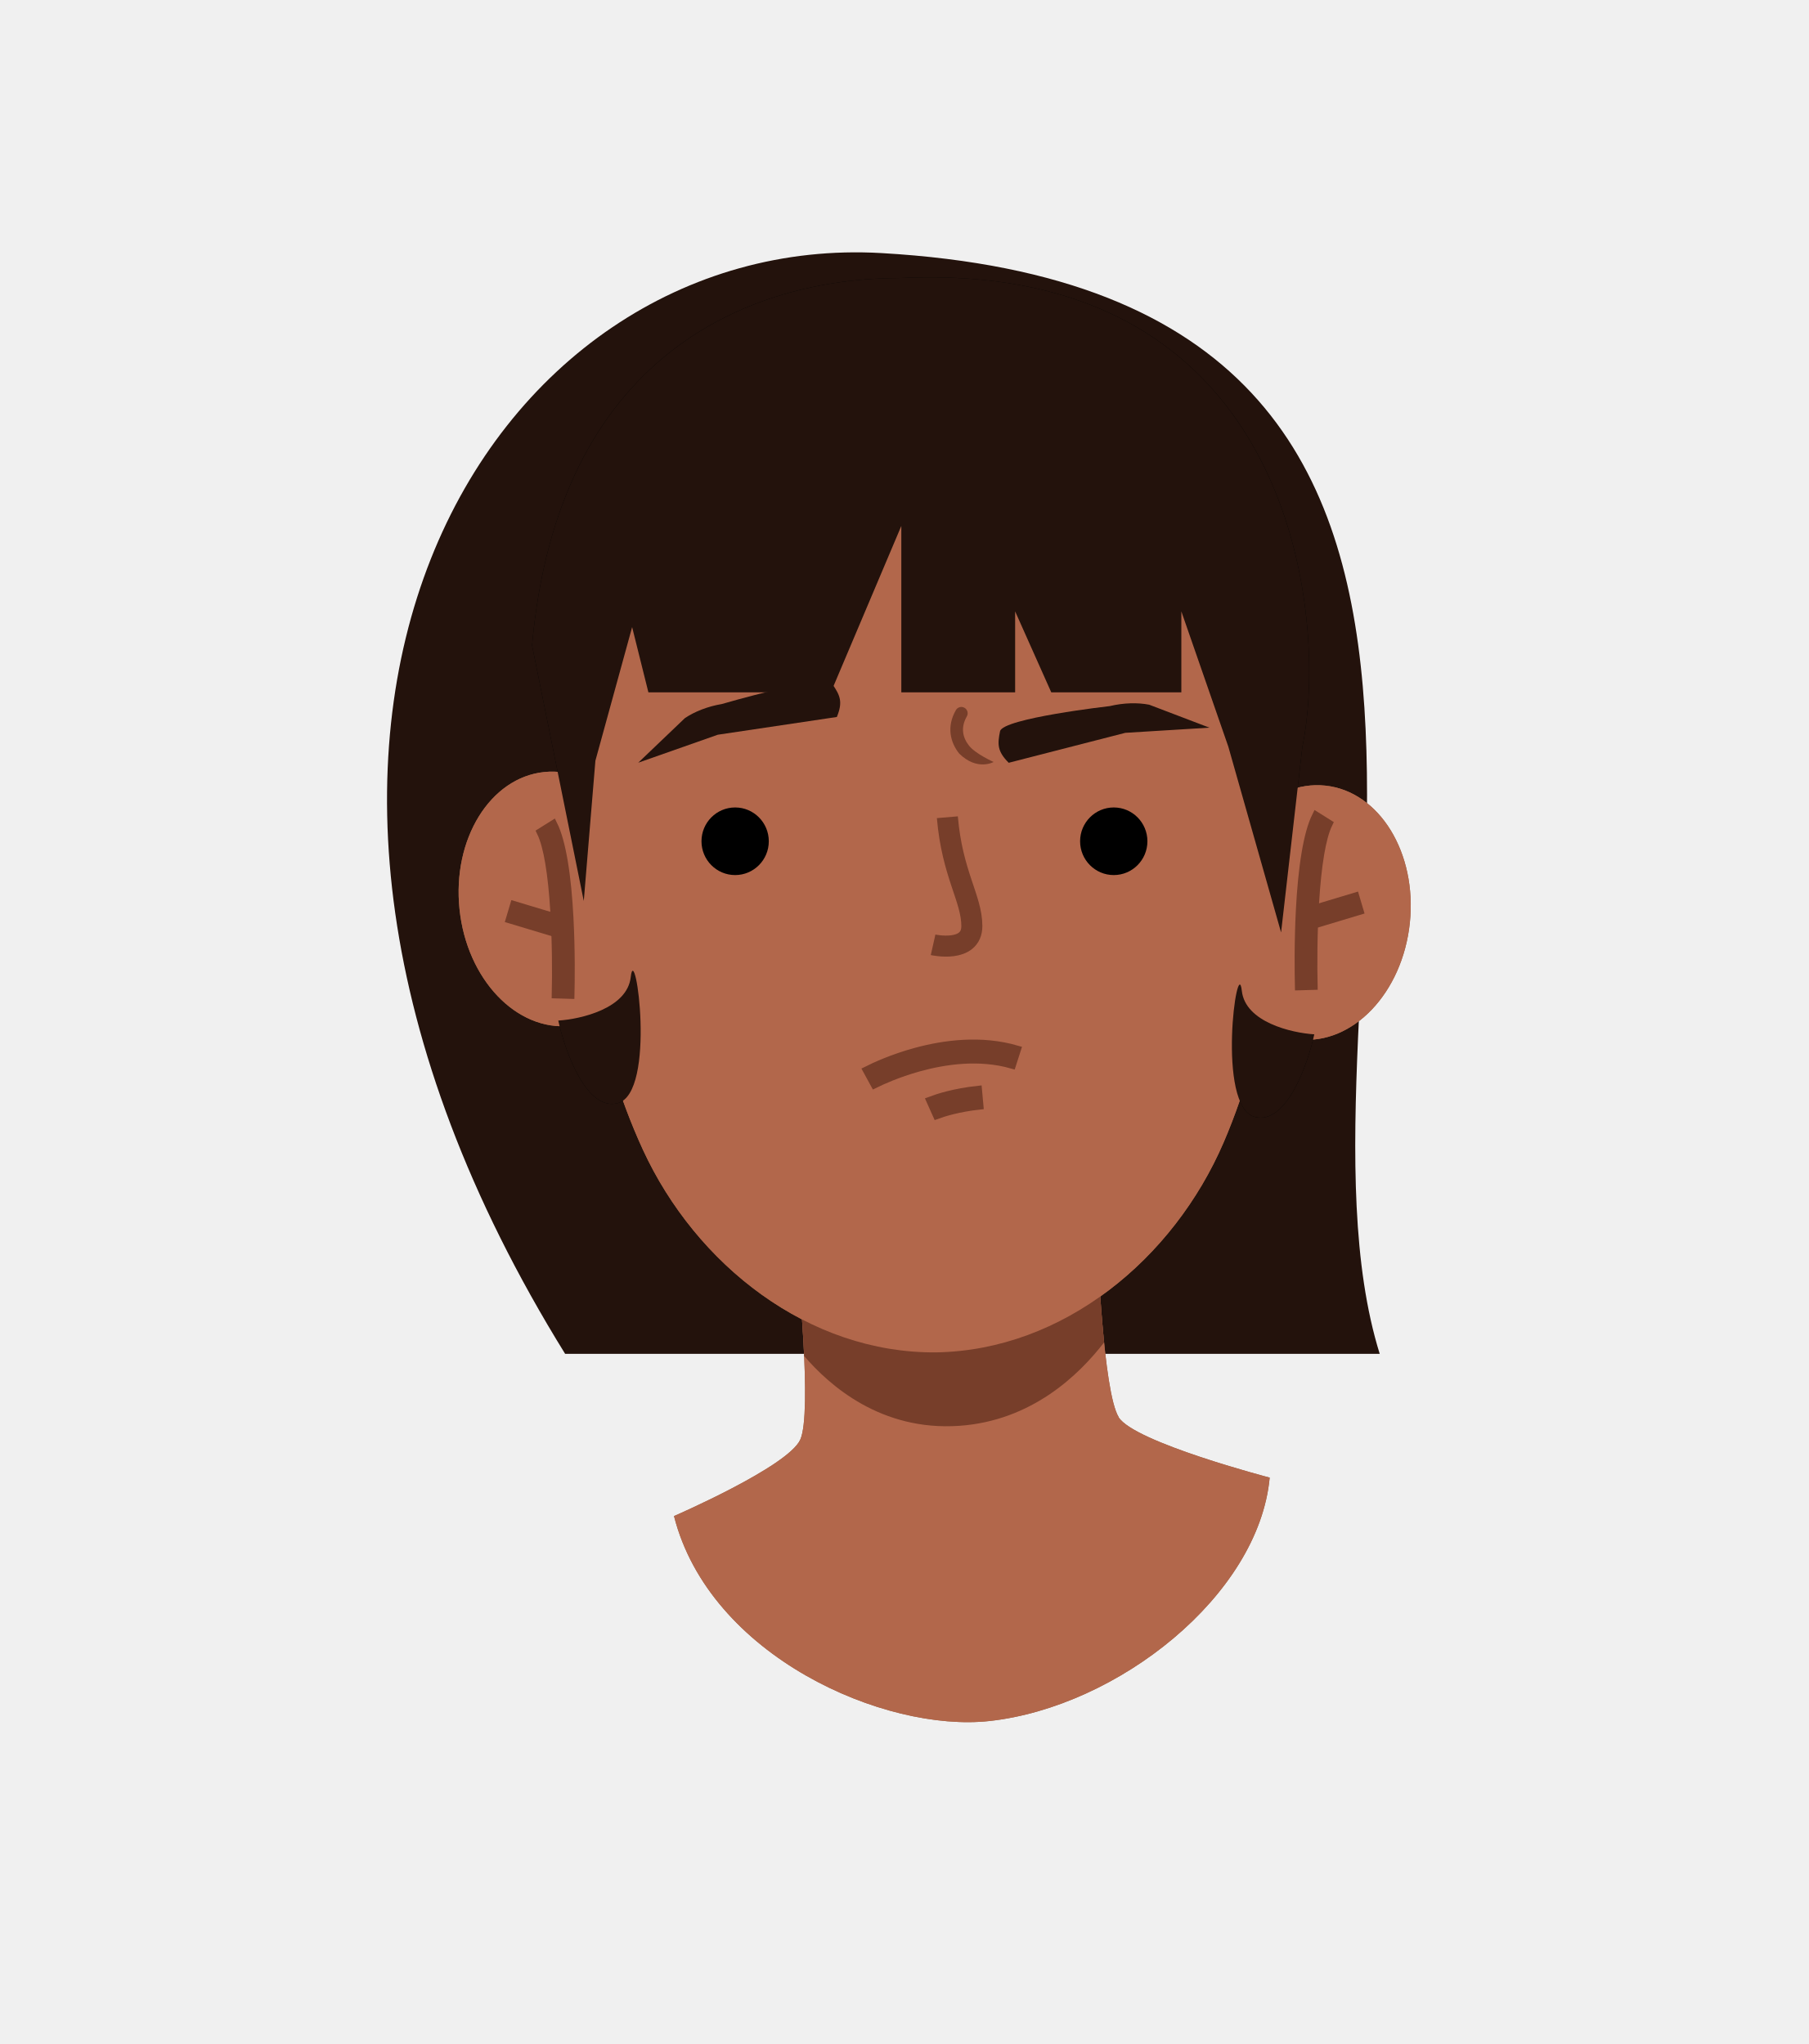
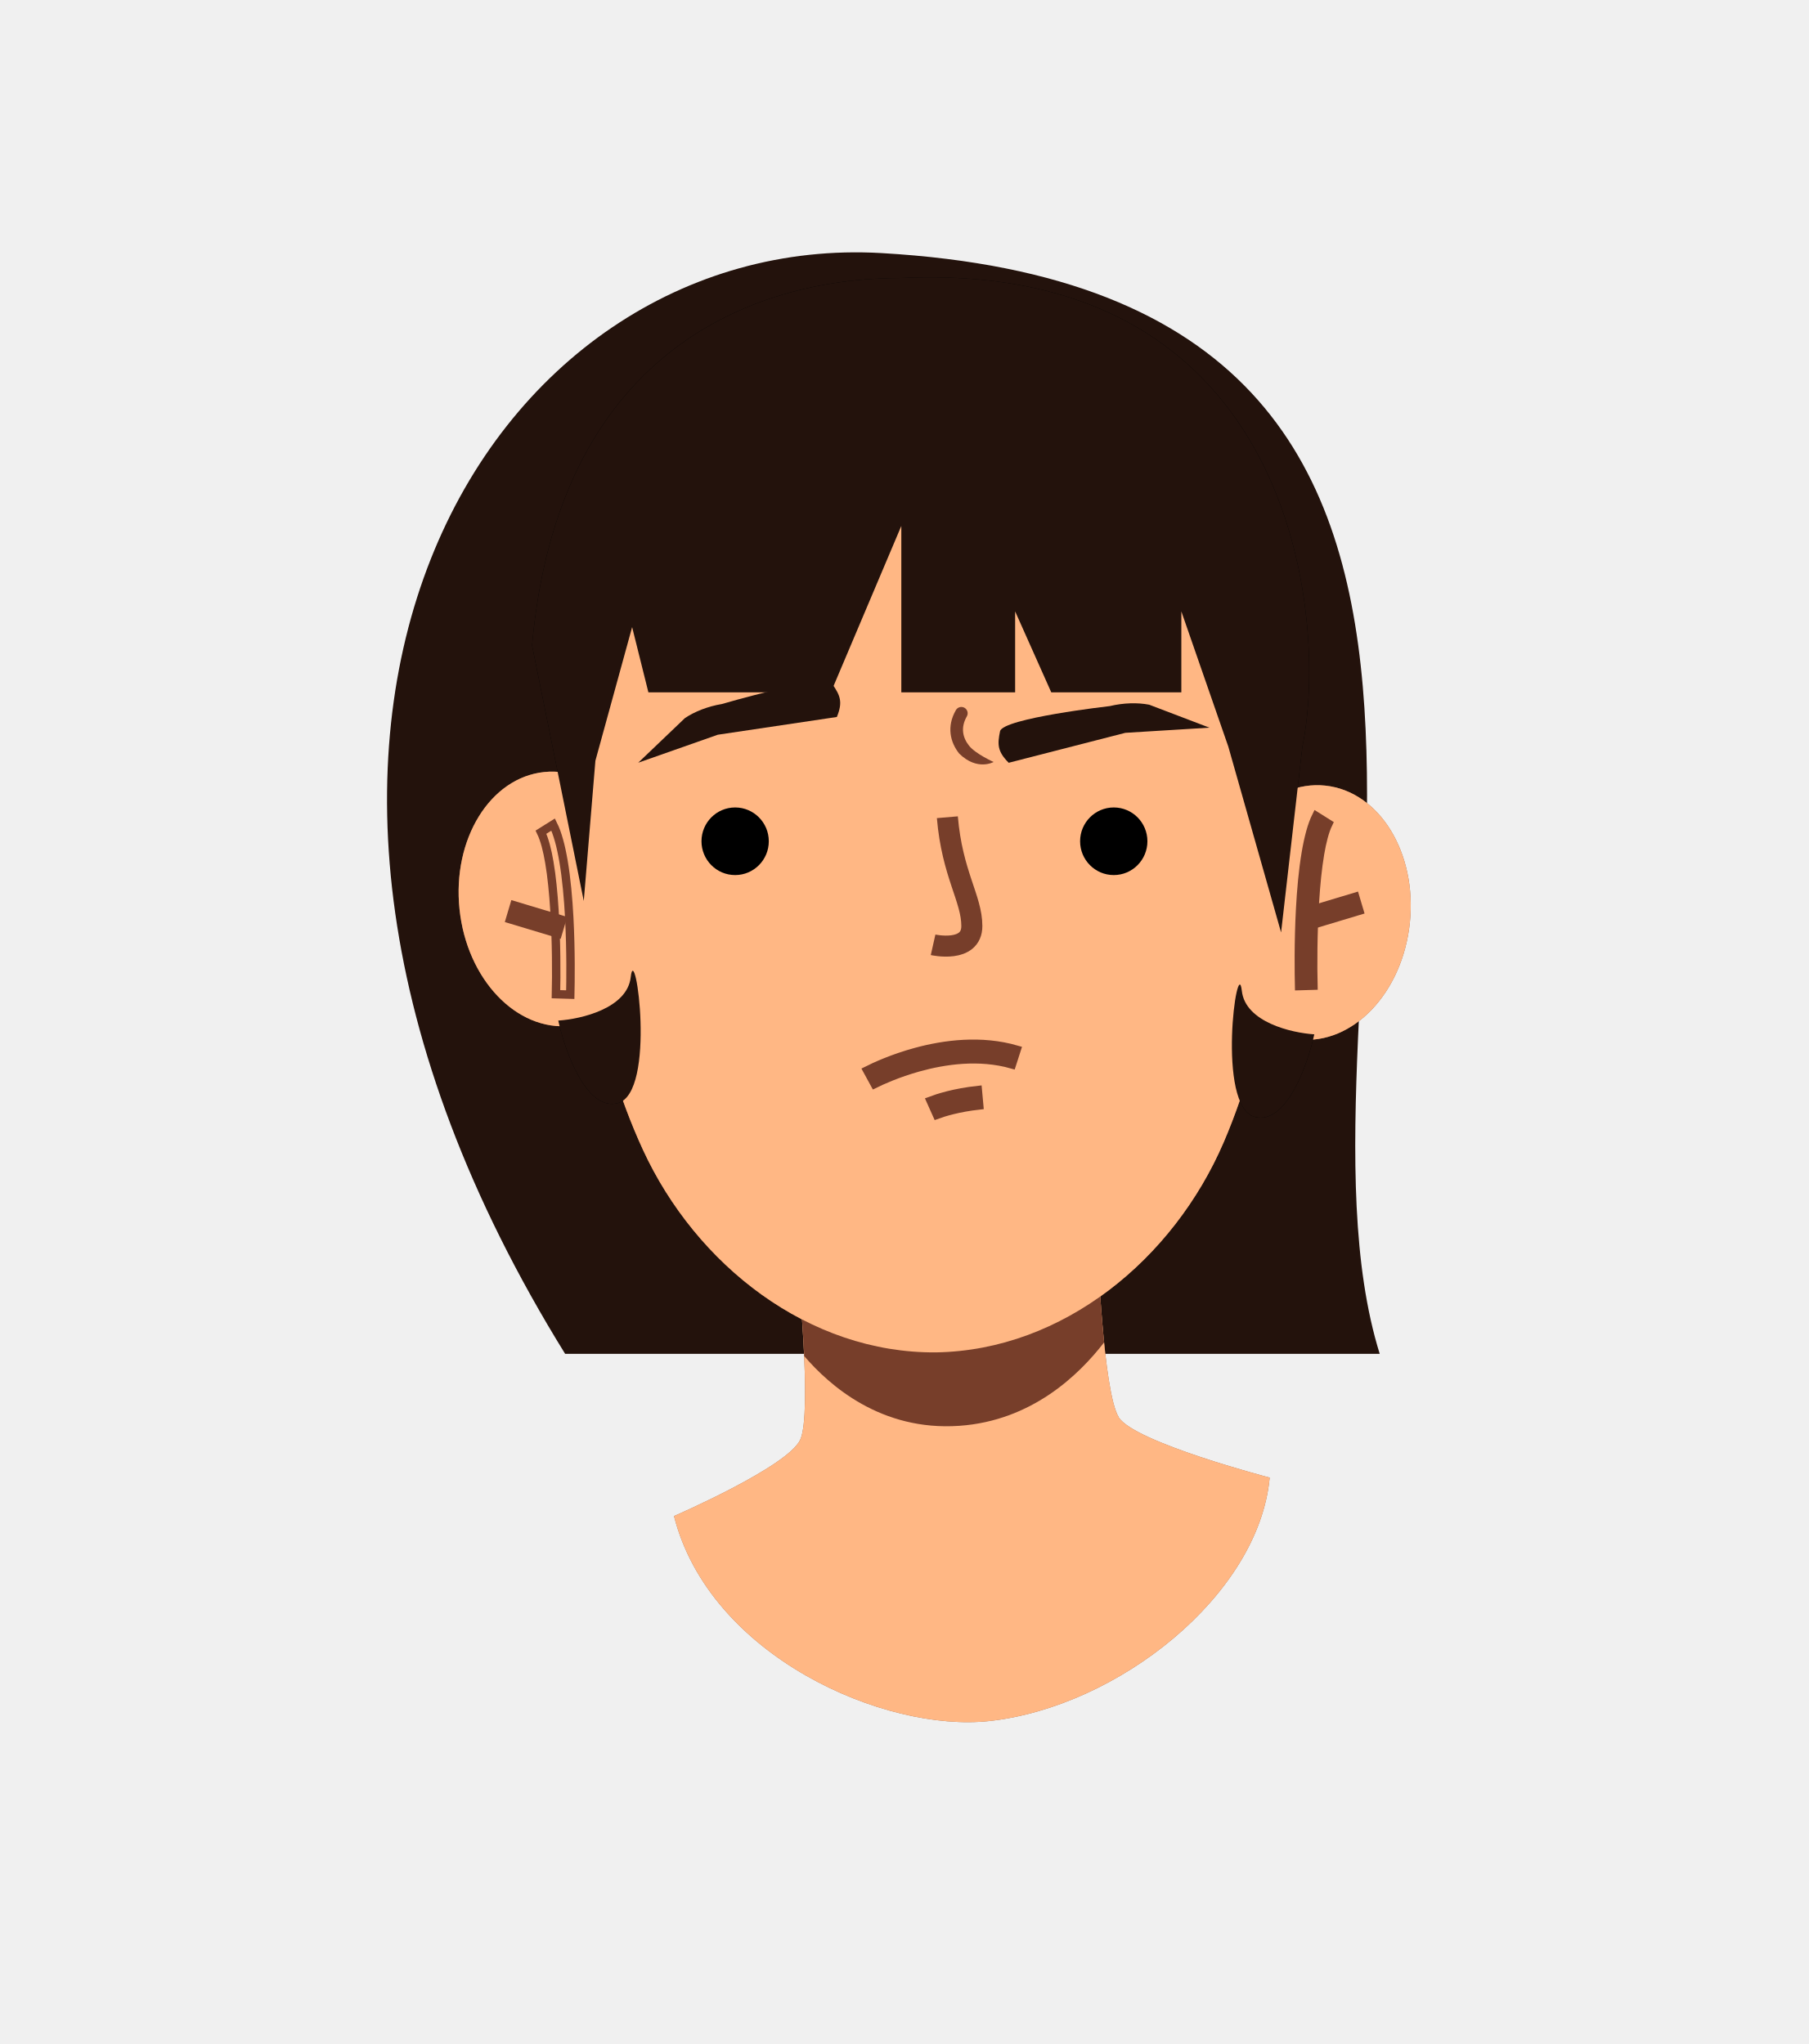
<svg xmlns="http://www.w3.org/2000/svg" width="215" height="243" viewBox="0 0 215 243" fill="none">
  <path d="M67.169 160.953C20.868 86.186 58.334 27.434 104.743 30.086C191.432 35.04 150.916 118.888 163.984 160.953H67.169Z" fill="#23120C" />
  <path d="M54.616 108.099C53.745 99.766 58.243 92.462 64.664 91.784C71.085 91.106 76.996 97.311 77.868 105.643C78.74 113.976 74.241 121.28 67.821 121.958C61.4 122.636 55.488 116.431 54.616 108.099Z" fill="#976449" />
  <path d="M68.265 118.772C68.315 117.044 68.705 101.783 65.925 97.322L63.635 98.759C65.625 101.944 65.705 114.22 65.565 118.681L68.265 118.762V118.772Z" fill="#311911" />
  <path d="M60.777 107.008L67.415 109.006L66.638 111.614L59.999 109.616L60.777 107.008Z" fill="#311911" />
  <path d="M167.566 109.712C168.438 101.379 163.939 94.075 157.518 93.397C151.097 92.719 145.186 98.924 144.314 107.257C143.442 115.589 147.941 122.893 154.362 123.571C160.782 124.249 166.694 118.044 167.566 109.712Z" fill="#976449" />
  <path d="M153.917 117.758C153.867 116.03 153.477 100.769 156.257 96.309L158.547 97.745C156.557 100.93 156.477 113.207 156.617 117.667L153.917 117.748V117.758Z" fill="#311911" />
  <path d="M161.405 105.994L154.767 107.992L155.544 110.6L162.183 108.602L161.405 105.994Z" fill="#311911" />
  <path d="M132.967 168.481C131.097 165.498 130.447 148.188 130.447 148.188L112.597 149.021L94.807 150.689C94.807 150.689 96.557 167.919 95.117 171.144C93.677 174.359 80.107 180.236 80.107 180.236C84.327 196.883 105.127 205.995 117.637 204.599C132.847 202.911 149.607 189.68 150.907 175.665C150.907 175.665 134.837 171.475 132.957 168.491L132.967 168.481Z" fill="#976449" />
  <path d="M131.227 159.581C130.977 157.15 130.797 154.659 130.677 152.619C128.307 153.744 122.477 156.035 113.137 156.688C101.667 157.492 95.937 155.04 95.167 154.679C95.317 156.557 95.477 158.888 95.587 161.219C98.567 164.695 104.707 170.16 114.027 169.507C122.637 168.905 128.247 163.449 131.227 159.591V159.581Z" fill="#311911" />
  <path d="M66.927 74.658C66.927 74.658 72.947 41.494 109.737 40.851C146.537 40.57 153.377 73.573 153.377 73.573C153.377 73.573 156.277 110.634 145.437 135.811C139.467 149.685 126.367 160.525 111.257 160.777C96.147 160.907 82.727 150.399 76.407 136.675C64.947 111.78 66.927 74.658 66.927 74.658Z" fill="#976449" />
  <path d="M100.329 88.993C101.326 87.371 101.12 86.555 100.458 85.127C99.796 83.698 87.078 85.247 87.078 85.247C85.405 85.247 83.765 85.593 82.478 86.179L76.147 90.496L86.016 88.768L100.329 89.01V88.993Z" fill="#311911" />
  <path d="M119.479 88.993C118.482 87.371 118.688 86.555 119.35 85.127C120.013 83.698 132.731 85.247 132.731 85.247C134.403 85.247 136.044 85.593 137.33 86.179L143.662 90.496L133.792 88.768L119.479 89.01V88.993Z" fill="#311911" />
  <circle cx="84.015" cy="107.796" r="10.015" fill="#A56B5E" />
  <circle cx="136.324" cy="107.046" r="10.015" fill="#A56B5E" />
  <path d="M112.597 97.156C113.171 103.93 115.507 106.82 115.507 110.089C115.507 113.359 110.901 112.323 110.901 112.323" stroke="#311911" stroke-width="2.5" />
  <path d="M111.957 149.174C110.437 149.194 109.447 148.983 109.367 148.963L109.917 146.451C109.917 146.451 113.317 147.144 117.157 145.477L118.177 147.837C115.787 148.872 113.577 149.154 111.957 149.174Z" fill="#311911" />
  <path d="M127.847 125.402C125.207 122.7 119.007 122.82 111.277 122.921C103.867 123.011 98.557 124.81 95.327 126.769C91.987 128.788 94.327 144.008 111.537 143.797C128.237 143.597 130.297 127.904 127.847 125.402Z" fill="#4D3A37" />
  <path d="M111.277 122.921C106.067 122.981 101.907 123.896 98.767 125.111C98.857 126.508 99.097 127.854 99.887 128.175C100.807 128.547 106.677 128.326 111.687 128.236C116.207 128.155 123.107 127.593 123.697 126.749C123.937 126.407 124.037 124.991 124.127 123.554C120.927 122.791 116.447 122.861 111.277 122.921Z" fill="white" />
  <path d="M101.547 141.648C104.097 142.995 107.377 143.849 111.537 143.798C115.707 143.748 118.967 142.734 121.467 141.196C120.647 139.76 118.117 138.403 111.077 138.976C104.967 139.478 102.447 140.584 101.547 141.648Z" fill="#9E6275" />
  <path d="M131.991 104.122C129.761 104.122 127.953 102.112 127.953 99.631C127.953 97.151 131.244 95.062 133.474 95.062C135.514 95.546 136.028 96.059 137.324 97.253C136.028 98.231 136.028 98.715 136.028 99.631V99.631C136.028 102.112 134.221 104.122 131.991 104.122Z" fill="#340C00" />
  <path d="M88.287 104.122C90.516 104.122 92.324 102.112 92.324 99.631C92.324 97.151 89.034 95.062 86.804 95.062C84.763 95.546 84.249 96.059 82.953 97.253C84.249 98.231 84.249 98.715 84.249 99.631V99.631C84.249 102.112 86.057 104.122 88.287 104.122Z" fill="#340C00" />
  <path d="M63.235 76.724C66.327 42.291 88.87 33.047 107.125 33.047C154.218 30.882 157.872 73.97 154.794 88.763L152.262 110.853L145.99 88.762L140.407 72.683V82.308H124.947L120.653 72.683V82.308H107.125V62.524L98.751 82.308H77.064L75.131 74.554L70.765 90.439L69.384 107.112L63.235 76.724Z" fill="black" />
  <path d="M74.966 116.163C74.552 119.883 69.052 121.158 66.353 121.331C67.157 125.005 69.695 132.114 73.415 131.149C78.066 129.943 75.482 111.512 74.966 116.163Z" fill="black" />
  <path d="M147.596 117.799C148.009 121.52 153.51 122.795 156.208 122.967C155.405 126.642 152.867 133.75 149.146 132.786C144.495 131.58 147.079 113.149 147.596 117.799Z" fill="black" />
-   <path class="skin" d="M54.616 108.099C53.745 99.766 58.243 92.462 64.664 91.784C71.085 91.106 76.996 97.311 77.868 105.643C78.74 113.976 74.241 121.28 67.821 121.958C61.4 122.636 55.488 116.431 54.616 108.099Z" fill="#B2674B" />
-   <path d="M65.898 108.21C66.133 111.97 66.136 115.865 66.079 118.196L67.779 118.247C67.813 116.774 67.868 113.063 67.657 109.098C67.536 106.813 67.327 104.455 66.978 102.396C66.672 100.593 66.266 99.068 65.745 98.026L64.299 98.933C64.729 99.824 65.046 101.084 65.289 102.504C65.578 104.197 65.772 106.189 65.898 108.21Z" fill="#773E2A" stroke="#773E2A" />
+   <path class="skin" d="M54.616 108.099C53.745 99.766 58.243 92.462 64.664 91.784C71.085 91.106 76.996 97.311 77.868 105.643C78.74 113.976 74.241 121.28 67.821 121.958C61.4 122.636 55.488 116.431 54.616 108.099Z" fill="#FFB784" />
+   <path d="M65.898 108.21C66.133 111.97 66.136 115.865 66.079 118.196L67.779 118.247C67.813 116.774 67.868 113.063 67.657 109.098C67.536 106.813 67.327 104.455 66.978 102.396C66.672 100.593 66.266 99.068 65.745 98.026L64.299 98.933C64.729 99.824 65.046 101.084 65.289 102.504C65.578 104.197 65.772 106.189 65.898 108.21Z" fill="#FFB784" stroke="#773E2A" />
  <path d="M66.794 109.341L61.113 107.631L60.621 109.281L66.302 110.991L66.794 109.341Z" fill="#773E2A" stroke="#773E2A" />
-   <path class="skin" d="M167.566 109.712C168.438 101.379 163.939 94.075 157.518 93.397C151.097 92.719 145.186 98.924 144.314 107.257C143.442 115.589 147.941 122.893 154.362 123.571C160.782 124.249 166.694 118.044 167.566 109.712Z" fill="#B2674B" />
+   <path class="skin" d="M167.566 109.712C168.438 101.379 163.939 94.075 157.518 93.397C151.097 92.719 145.186 98.924 144.314 107.257C143.442 115.589 147.941 122.893 154.362 123.571C160.782 124.249 166.694 118.044 167.566 109.712Z" fill="#FFB784" />
  <path d="M156.284 107.197C156.049 110.957 156.046 114.852 156.103 117.183L154.403 117.233C154.369 115.76 154.314 112.049 154.525 108.085C154.646 105.8 154.855 103.441 155.204 101.382C155.51 99.579 155.916 98.054 156.437 97.012L157.883 97.919C157.453 98.81 157.136 100.07 156.893 101.49C156.604 103.183 156.41 105.175 156.284 107.197Z" fill="#773E2A" stroke="#773E2A" />
  <path d="M155.388 108.327L161.069 106.617L161.561 108.267L155.88 109.977L155.388 108.327Z" fill="#773E2A" stroke="#773E2A" />
-   <path class="skin" d="M132.967 168.481C131.097 165.498 130.447 148.188 130.447 148.188L112.597 149.021L94.807 150.689C94.807 150.689 96.557 167.919 95.117 171.144C93.677 174.359 80.107 180.236 80.107 180.236C84.327 196.883 105.127 205.995 117.637 204.599C132.847 202.911 149.607 189.68 150.907 175.665C150.907 175.665 134.837 171.475 132.957 168.491L132.967 168.481Z" fill="#B2674B" />
+   <path class="skin" d="M132.967 168.481C131.097 165.498 130.447 148.188 130.447 148.188L112.597 149.021L94.807 150.689C94.807 150.689 96.557 167.919 95.117 171.144C93.677 174.359 80.107 180.236 80.107 180.236C84.327 196.883 105.127 205.995 117.637 204.599C132.847 202.911 149.607 189.68 150.907 175.665C150.907 175.665 134.837 171.475 132.957 168.491L132.967 168.481Z" fill="#FFB784" />
  <path d="M131.227 159.581C130.977 157.15 130.797 154.659 130.677 152.619C128.307 153.744 122.477 156.035 113.137 156.688C101.667 157.492 95.937 155.04 95.167 154.679C95.317 156.557 95.477 158.888 95.587 161.219C98.567 164.695 104.707 170.16 114.027 169.507C122.637 168.905 128.247 163.449 131.227 159.591V159.581Z" fill="#773E2A" />
-   <path class="skin" d="M66.927 74.658C66.927 74.658 72.947 41.494 109.737 40.851C146.537 40.57 153.377 73.573 153.377 73.573C153.377 73.573 156.277 110.634 145.437 135.811C139.467 149.685 126.367 160.525 111.257 160.777C96.147 160.907 82.727 150.399 76.407 136.675C64.947 111.78 66.927 74.658 66.927 74.658Z" fill="#B2674B" />
+   <path class="skin" d="M66.927 74.658C66.927 74.658 72.947 41.494 109.737 40.851C146.537 40.57 153.377 73.573 153.377 73.573C153.377 73.573 156.277 110.634 145.437 135.811C139.467 149.685 126.367 160.525 111.257 160.777C96.147 160.907 82.727 150.399 76.407 136.675C64.947 111.78 66.927 74.658 66.927 74.658Z" fill="#FFB784" />
  <path fill-rule="evenodd" clip-rule="evenodd" d="M114.633 84.145C114.274 83.939 113.815 84.064 113.609 84.423C112.483 86.389 112.94 88.252 114.004 89.589C116.157 91.699 118.096 90.587 118.096 90.587C118.096 90.587 115.964 89.642 115.178 88.654C114.429 87.714 114.14 86.513 114.911 85.169C115.117 84.81 114.992 84.352 114.633 84.145Z" fill="#773E2A" />
  <path d="M99.47 85.219C100.19 83.456 99.854 82.684 98.968 81.384C98.082 80.083 85.787 83.7 85.787 83.7C84.137 83.975 82.575 84.585 81.401 85.375L75.857 90.674L85.313 87.348L99.473 85.236L99.47 85.219Z" fill="#23120C" />
  <path d="M119.875 90.668C118.532 89.323 118.544 88.481 118.859 86.937C119.174 85.393 131.904 83.943 131.904 83.943C133.531 83.554 135.207 83.509 136.593 83.781L143.748 86.508L133.748 87.122L119.879 90.685L119.875 90.668Z" fill="#23120C" />
  <path d="M112.597 97.156C113.171 103.93 115.507 106.82 115.507 110.089C115.507 113.359 110.901 112.323 110.901 112.323" stroke="#773E2A" stroke-width="2.5" />
  <path d="M120.272 126.54C116.377 125.43 112.284 126.024 109.146 126.901C106.689 127.588 104.781 128.458 103.952 128.866L103.07 127.25C103.961 126.803 106.083 125.815 108.848 125.061C112.27 124.128 116.627 123.567 120.835 124.789L120.272 126.54Z" fill="#773E2A" stroke="#773E2A" />
  <path d="M116.383 131.416C113.91 131.69 112.153 132.239 111.354 132.531L110.605 130.857C111.451 130.537 113.422 129.892 116.215 129.589L116.383 131.416Z" fill="#773E2A" stroke="#773E2A" />
  <ellipse cx="132.374" cy="100.013" rx="4" ry="4.019" fill="black" />
  <ellipse cx="87.374" cy="100.013" rx="4" ry="4.019" fill="black" />
  <path d="M63.235 76.724C66.327 42.291 88.87 33.047 107.125 33.047C154.218 30.882 157.872 73.97 154.794 88.763L152.262 110.853L145.99 88.762L140.407 72.683V82.308H124.947L120.653 72.683V82.308H107.125V62.524L98.751 82.308H77.064L75.131 74.554L70.765 90.439L69.384 107.112L63.235 76.724Z" fill="#23120C" />
  <path d="M74.966 116.163C74.552 119.883 69.052 121.158 66.353 121.331C67.157 125.005 69.695 132.114 73.415 131.149C78.066 129.943 75.482 111.512 74.966 116.163Z" fill="#23120C" />
  <path d="M147.596 117.799C148.009 121.52 153.51 122.795 156.208 122.967C155.405 126.642 152.867 133.75 149.146 132.786C144.495 131.58 147.079 113.149 147.596 117.799Z" fill="#23120C" />
</svg>
